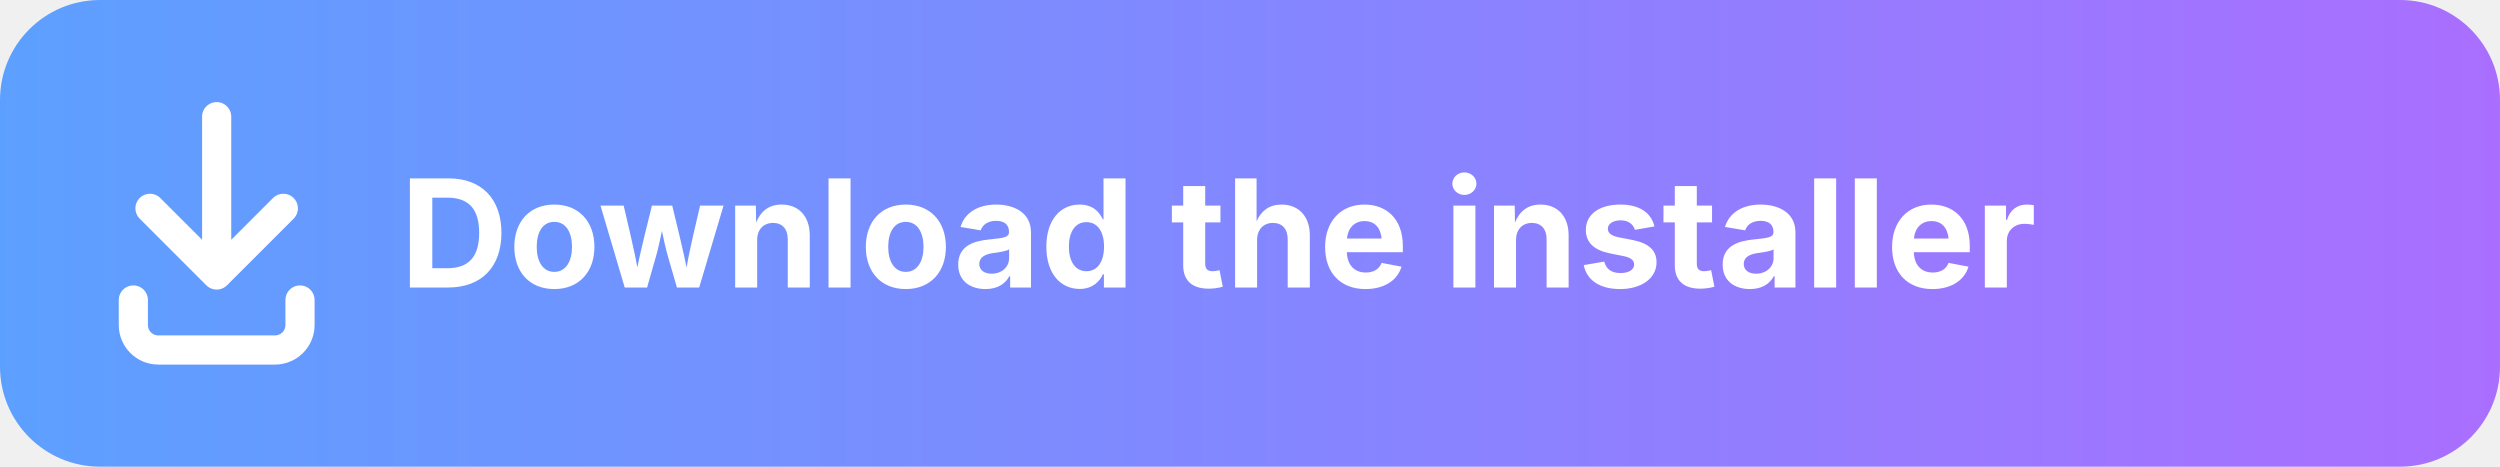
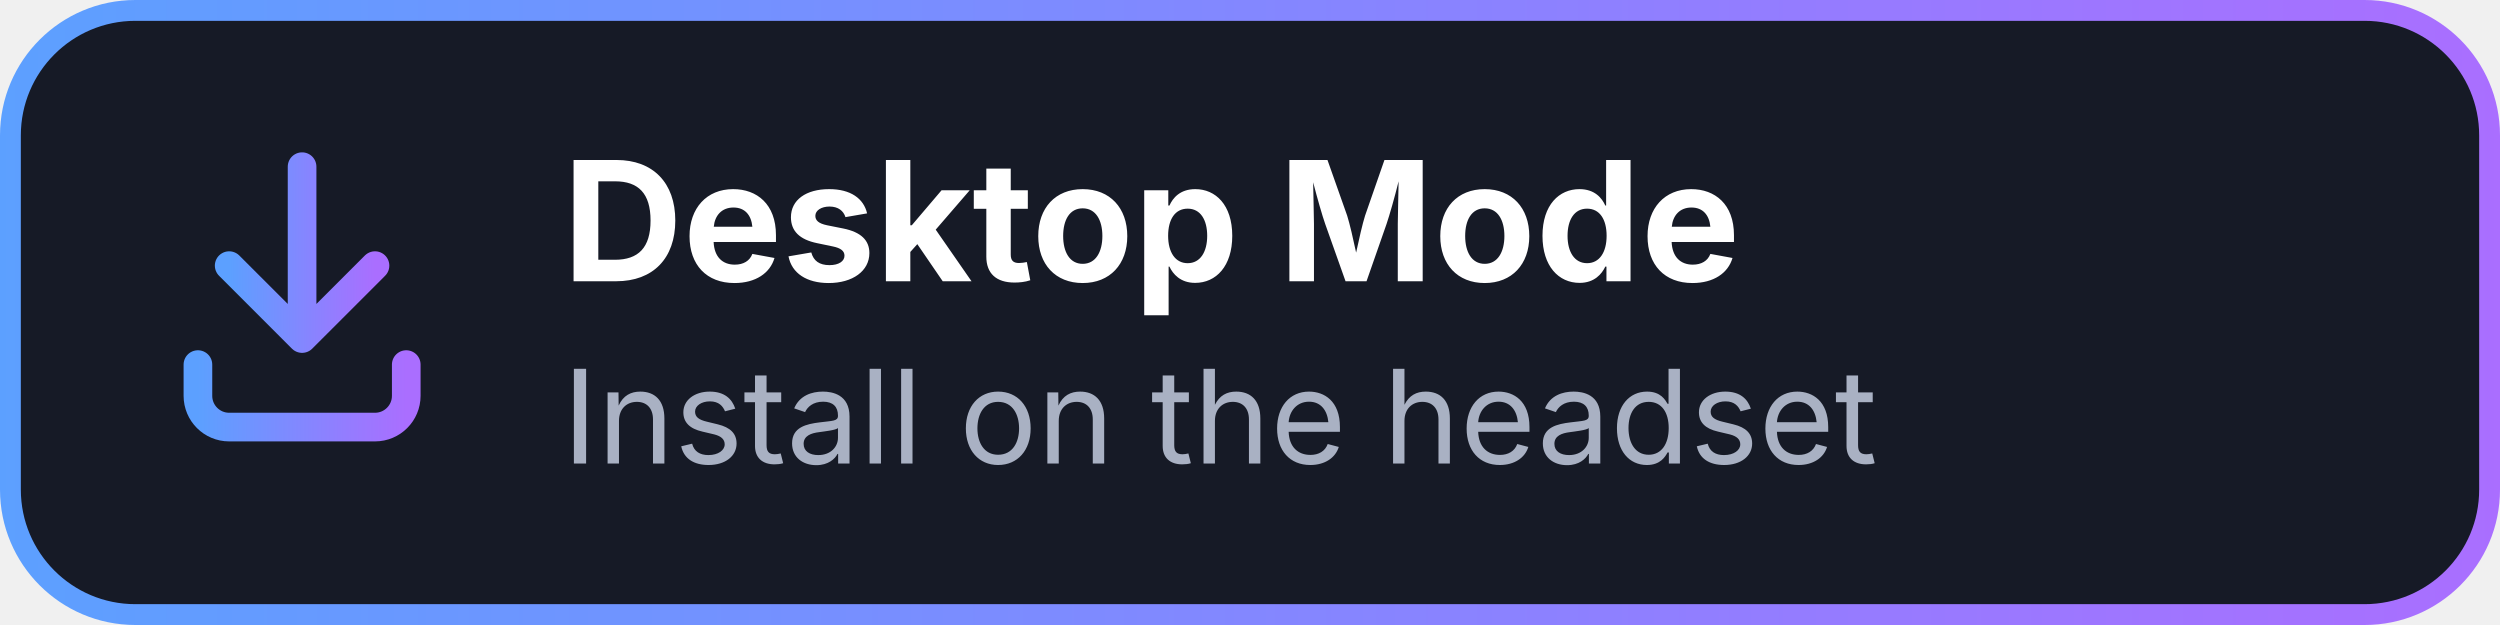
- <svg xmlns="http://www.w3.org/2000/svg" viewBox="0 0 300 56" width="300" height="56">
+ <svg xmlns="http://www.w3.org/2000/svg" viewBox="0 0 240 60" width="240" height="60">
  <defs>
-     <linearGradient id="fill" x1="0" y1="0" x2="1" y2="0">
+     <linearGradient id="accent" x1="0" y1="0" x2="1" y2="0">
      <stop offset="0" stop-color="#5CA0FF" />
      <stop offset="1" stop-color="#AA6EFF" />
    </linearGradient>
  </defs>
-   <rect width="300" height="56" rx="12" fill="url(#fill)" />
-   <g fill="none" stroke="#FFFFFF" stroke-width="3.5" stroke-linecap="round" stroke-linejoin="round">
-     <path d="M26 14V32M18 25L26 33L34 25" />
-     <path d="M16 36V39A3 3 0 0 0 19 42H33A3 3 0 0 0 36 39V36" />
+   <rect x="1" y="1" width="238" height="58" rx="12" fill="#161A26" stroke="url(#accent)" stroke-width="2" />
+   <g fill="none" stroke="url(#accent)" stroke-width="2.75" stroke-linecap="round" stroke-linejoin="round">
+     <path d="M29 16V32M22 25.5L29 32.5L36 25.5" />
+     <path d="M19 35V38A3 3 0 0 0 22 41H36A3 3 0 0 0 39 38V35" />
  </g>
-   <text x="48" y="34.5" fill="#FFFFFF" font-size="18" font-weight="700" font-family="Inter, 'Segoe UI', 'Noto Sans', 'DejaVu Sans', Helvetica, Arial, sans-serif">Download the installer</text>
+   <g font-family="Inter, 'Segoe UI', 'Noto Sans', 'DejaVu Sans', Helvetica, Arial, sans-serif">
+     <text x="54" y="27" fill="#FFFFFF" font-size="16" font-weight="700">Desktop Mode</text>
+     <text x="54" y="44.5" fill="#A9B1C3" font-size="12.5">Install on the headset</text>
+   </g>
</svg>
